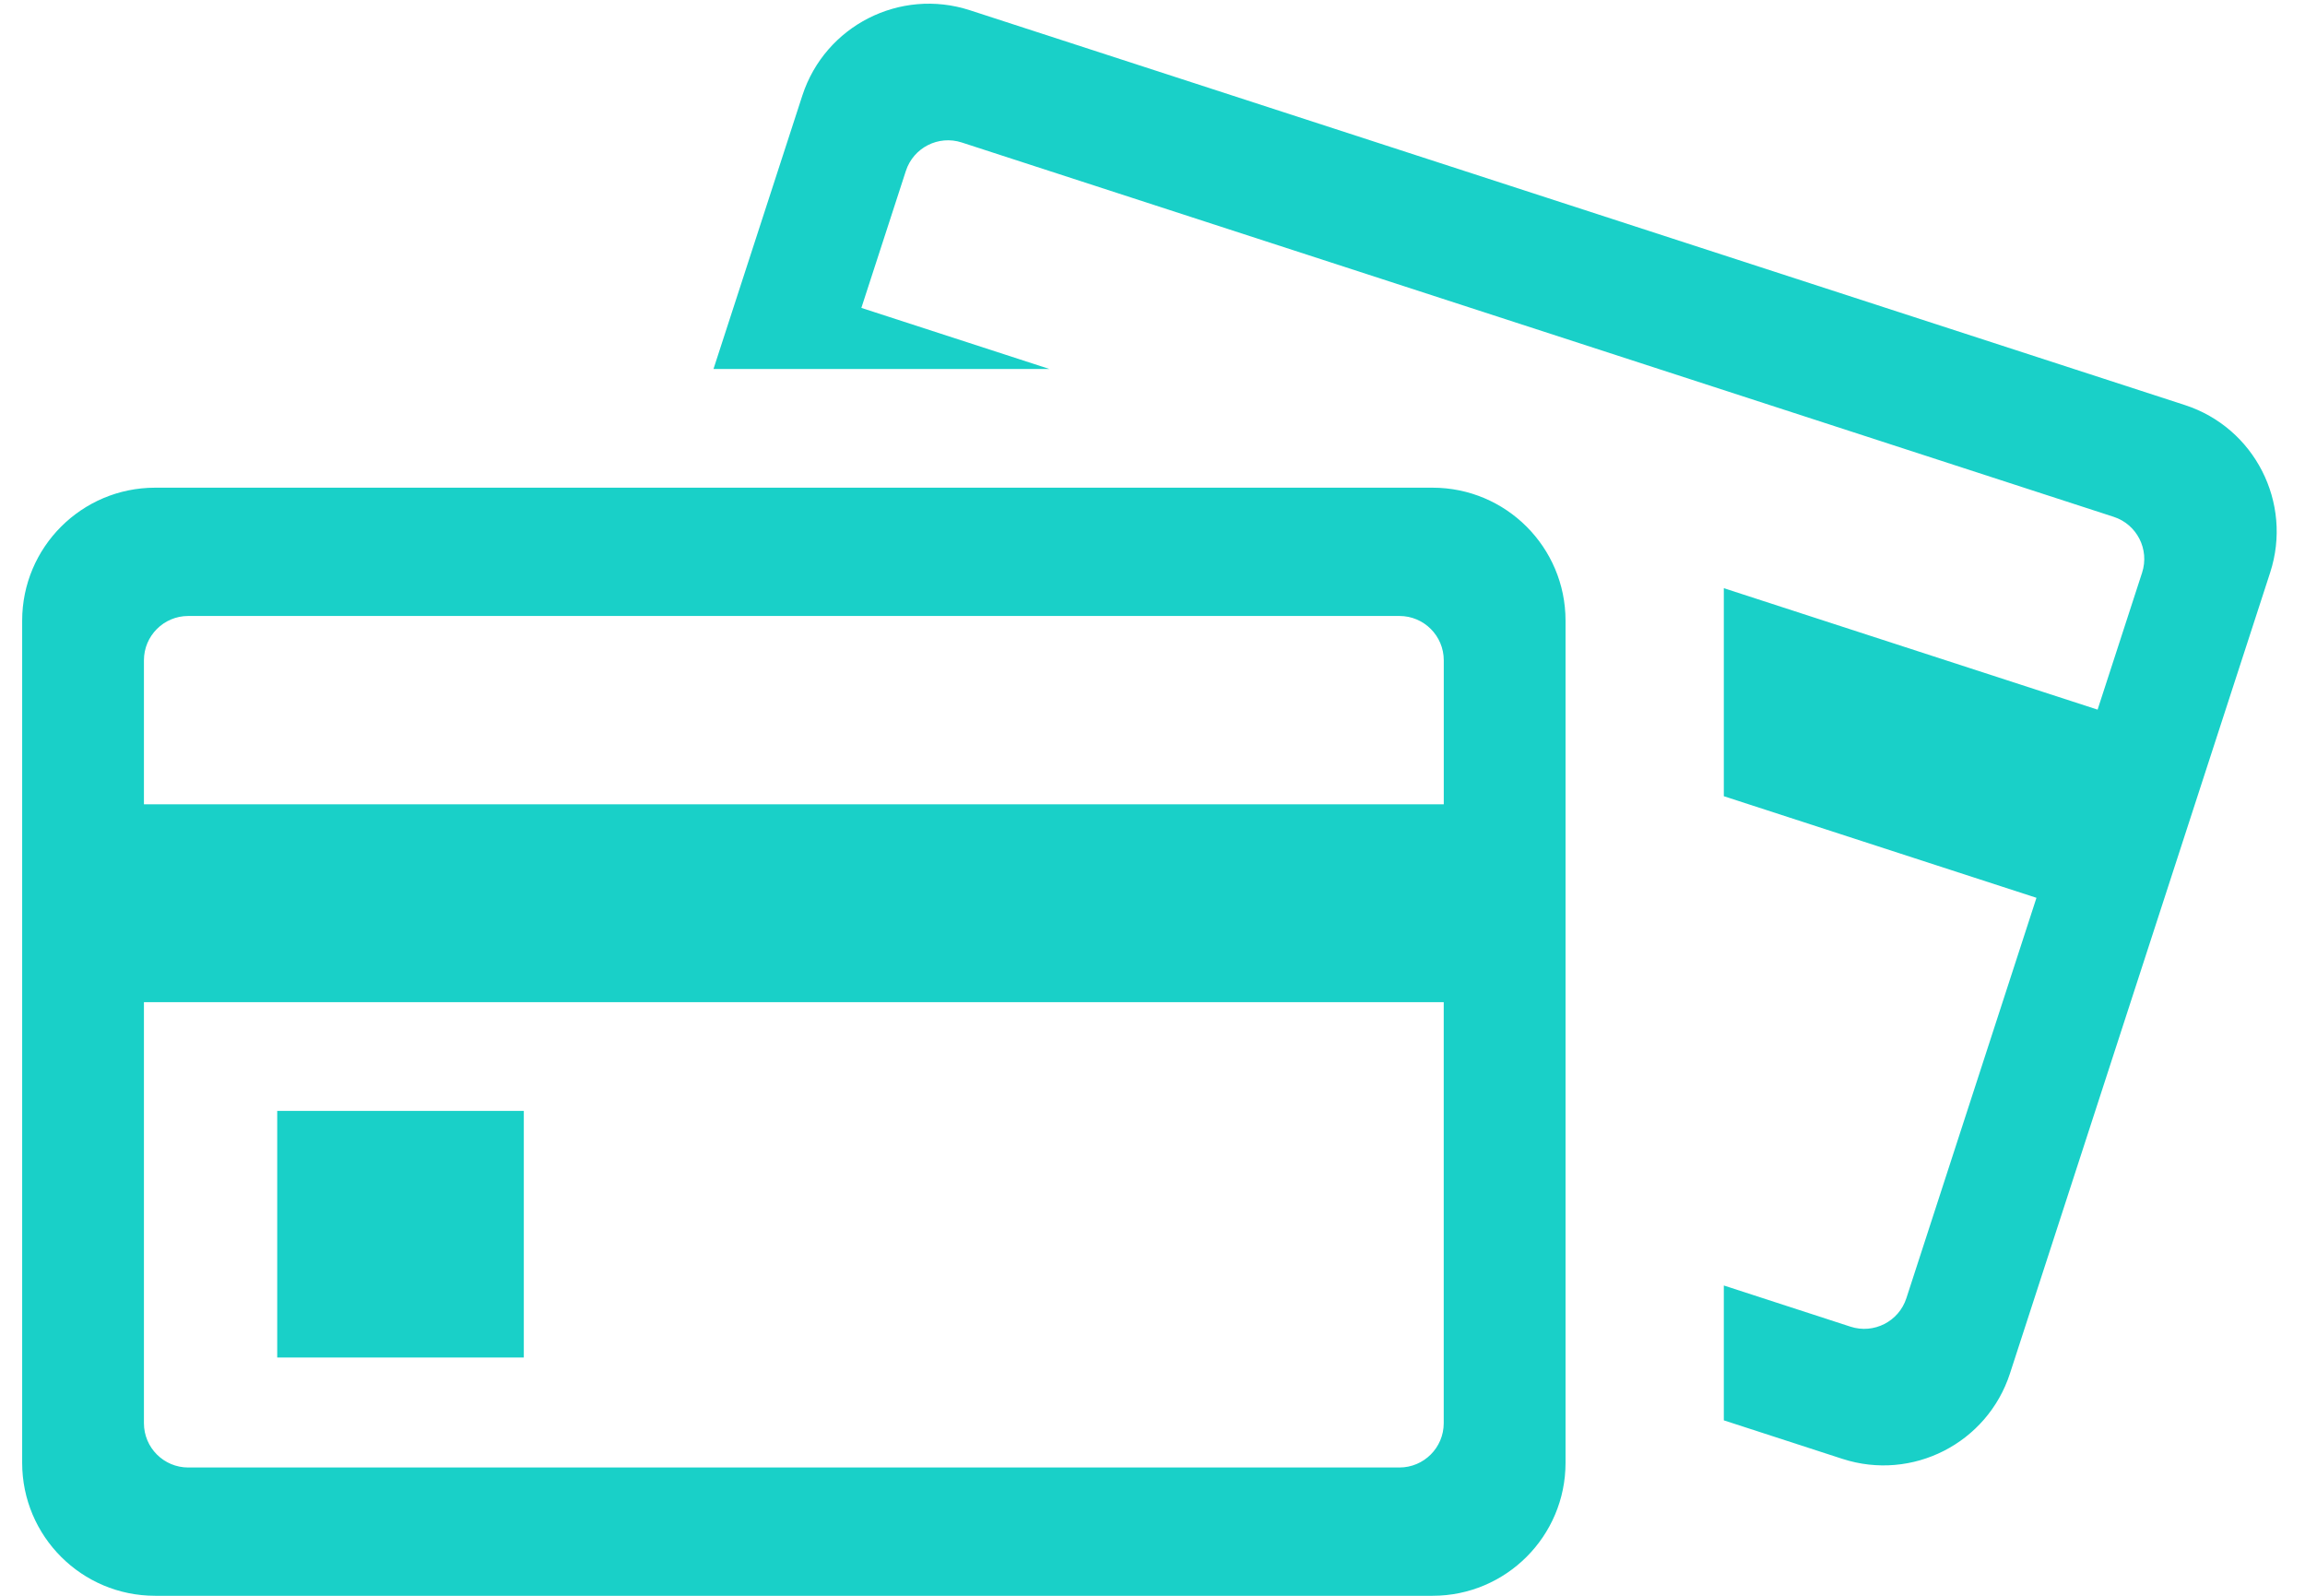
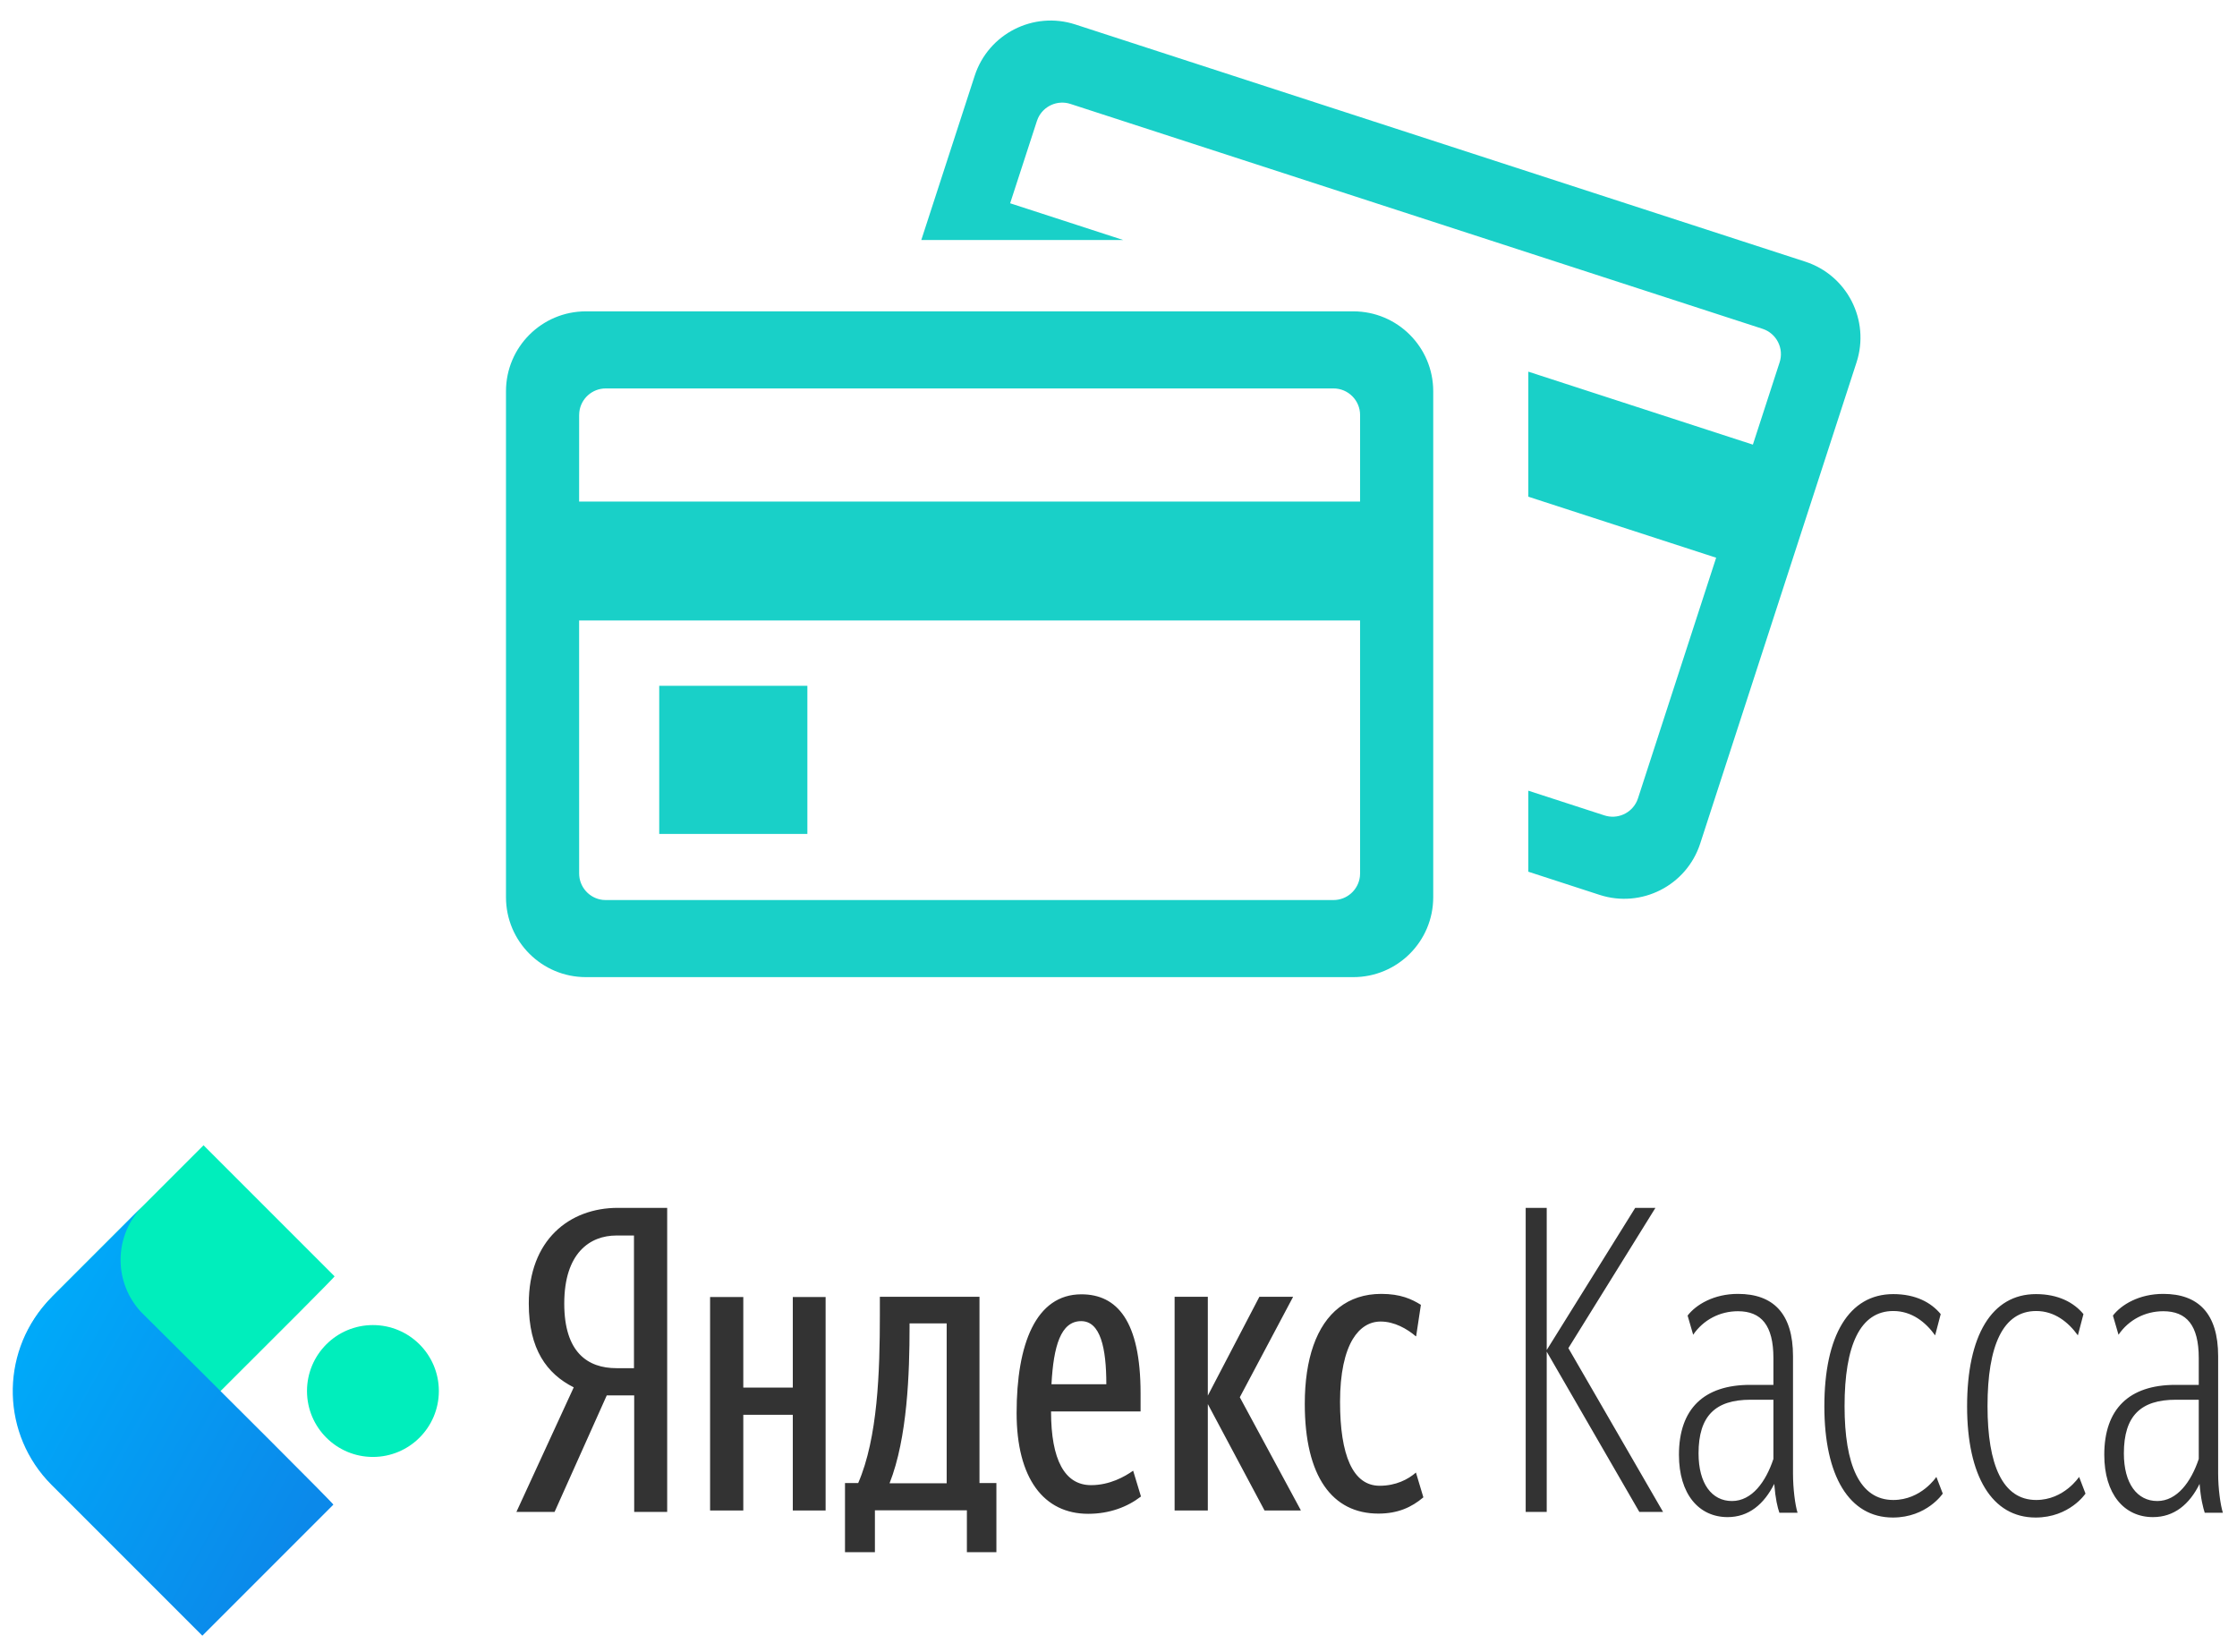
- <svg xmlns="http://www.w3.org/2000/svg" width="52" height="36" viewBox="0 0 52 36">
-   <path fill="#19D0C8" d="M32.571 18.144v-3.248a1 1 0 0 0-1-1H4.247a1 1 0 0 0-1 1v3.248H32.57zm0 4.464H3.247v9.498a1 1 0 0 0 1 1H31.57a1 1 0 0 0 1-1v-9.498zM3.5 11.002h28.818a3 3 0 0 1 3 3V33a3 3 0 0 1-3 3H3.5a3 3 0 0 1-3-3V14.002a3 3 0 0 1 3-3zm2.754 14.059h5.563v5.563H6.254V25.06zm17.42-16.737h-7.578L18.1 2.157A3 3 0 0 1 21.88.231l27.408 8.906a3 3 0 0 1 1.926 3.78l-5.87 18.068a3 3 0 0 1-3.78 1.926l-2.675-.869V29l2.858.929a1 1 0 0 0 1.26-.642l2.935-9.033-7.053-2.292v-4.693l8.432 2.74 1.004-3.09a1 1 0 0 0-.642-1.26L21.696 3.214a1 1 0 0 0-1.26.642l-1.004 3.09 4.242 1.378z" fill-rule="evenodd" />
+ <svg xmlns="http://www.w3.org/2000/svg" width="84" height="62" viewBox="0 0 84 62" fill="none">
+   <path fill-rule="evenodd" clip-rule="evenodd" d="M50.818 11.69C52.475 11.69 53.818 13.033 53.818 14.69V33.687C53.818 35.344 52.475 36.687 50.818 36.687H22C20.343 36.687 19 35.344 19 33.687V14.69C19 13.033 20.343 11.69 22 11.69H50.818ZM51.071 23.296H21.746L21.747 32.793C21.747 33.306 22.133 33.729 22.63 33.787L22.747 33.793H50.072C50.584 33.793 51.007 33.407 51.065 32.91L51.072 32.793L51.071 23.296ZM40.38 0.919L67.788 9.824C69.364 10.336 70.226 12.028 69.714 13.604L63.843 31.672C63.331 33.248 61.639 34.11 60.063 33.598L57.389 32.729V29.687L60.247 30.615C60.735 30.773 61.256 30.537 61.465 30.082L61.507 29.973L64.442 20.94L57.389 18.649V13.954L65.821 16.694L66.825 13.605C66.996 13.08 66.709 12.516 66.183 12.345L40.196 3.902C39.708 3.743 39.187 3.98 38.978 4.435L38.936 4.544L37.931 7.632L42.175 9.011H34.595L36.6 2.845C37.112 1.269 38.804 0.407 40.38 0.919ZM30.317 25.748V31.311H24.754V25.748H30.317ZM50.072 14.584H22.747C22.234 14.584 21.811 14.97 21.754 15.467L21.747 15.584L21.746 18.831H51.071L51.072 15.584C51.072 15.031 50.624 14.584 50.072 14.584Z" fill="#19D0C8" />
+   <path d="M14.003 54.702C15.37 54.702 16.479 53.594 16.479 52.227C16.479 50.859 15.37 49.751 14.003 49.751C12.636 49.751 11.528 50.859 11.528 52.227C11.528 53.594 12.636 54.702 14.003 54.702Z" fill="#00EEBC" />
+   <path d="M12.563 47.92L7.643 43L1.982 48.661C0.038 50.605 0.038 53.758 1.982 55.701L3.381 57.101C3.382 57.101 12.636 47.92 12.563 47.92Z" fill="#00EEBC" />
+   <path d="M5.59 49.551C5.544 49.505 5.498 49.46 5.453 49.415C5.451 49.413 5.449 49.411 5.448 49.409C5.398 49.36 5.349 49.312 5.302 49.264C5.301 49.263 5.3 49.262 5.299 49.262C4.821 48.749 4.528 48.06 4.528 47.304C4.528 46.511 4.85 45.794 5.369 45.274L1.982 48.661C1.912 48.731 1.846 48.802 1.781 48.874C1.775 48.881 1.768 48.889 1.762 48.896C1.76 48.897 1.76 48.898 1.759 48.899C1.753 48.905 1.748 48.911 1.742 48.917C1.743 48.917 1.743 48.917 1.743 48.917C-0.005 50.871 0.06 53.875 1.937 55.752L7.598 61.413L12.518 56.493C12.567 56.493 8.324 52.269 5.59 49.551Z" fill="url(#paint0_linear)" />
+   <path fill-rule="evenodd" clip-rule="evenodd" d="M19.856 48.944C19.856 46.551 21.382 45.35 23.202 45.35H25.053V56.767H23.814V52.391H22.784L20.824 56.767H19.391L21.544 52.089C20.53 51.578 19.856 50.656 19.856 48.944ZM23.148 46.388C22.156 46.388 21.188 47.039 21.188 48.944C21.188 50.78 22.071 51.369 23.148 51.369H23.806V46.388H23.148ZM29.77 52.097H27.911V48.697H26.664V56.713H27.911V53.119H29.77V56.713H31.002V48.697H29.77V52.097ZM32.225 55.683C32.961 53.987 33.039 51.5 33.039 49.37V48.689H36.78V55.683H37.415V58.278H36.307V56.705H32.853V58.278H31.73V55.683H32.225ZM34.154 49.835C34.154 51.524 34.077 53.987 33.403 55.691H35.548V49.688H34.154V49.835ZM42.55 55.218C42.233 55.443 41.667 55.761 40.97 55.761C39.979 55.761 39.467 54.808 39.467 52.995H42.829V52.314C42.829 49.595 41.946 48.596 40.606 48.596C38.894 48.596 38.174 50.47 38.174 53.05C38.174 55.513 39.196 56.837 40.862 56.837C41.659 56.837 42.333 56.581 42.844 56.187L42.55 55.218ZM40.598 49.603C41.319 49.603 41.543 50.602 41.543 51.973H39.483C39.56 50.54 39.831 49.603 40.598 49.603ZM48.847 56.705L46.555 52.461L46.555 52.461L48.553 48.697H48.549L48.553 48.689H47.29L45.354 52.399V48.697V48.689H44.107V48.697V56.705V56.713H45.354V56.705V52.717L47.484 56.713H48.84L48.835 56.705H48.847ZM53.177 50.168L53.171 50.163L53.169 50.176C52.836 49.889 52.356 49.618 51.845 49.618C51.428 49.618 51.065 49.837 50.797 50.278C50.497 50.779 50.319 51.562 50.319 52.631C50.319 54.637 50.799 55.784 51.806 55.784C52.418 55.784 52.875 55.544 53.169 55.288L53.448 56.218L53.44 56.224L53.44 56.225C53.007 56.589 52.495 56.829 51.76 56.829C50.032 56.829 48.995 55.443 48.995 52.709C48.995 51.027 49.43 49.753 50.283 49.092C50.708 48.76 51.237 48.58 51.868 48.58C52.588 48.58 53.007 48.774 53.355 48.991L53.177 50.168ZM62.449 56.767L58.893 50.617L62.162 45.35H61.403L58.08 50.687V45.35H57.29V56.767H58.08V50.749L61.558 56.767H62.449ZM67.328 50.919V55.327C67.328 55.884 67.406 56.504 67.499 56.798H66.817C66.747 56.597 66.67 56.287 66.623 55.714C66.236 56.481 65.663 56.961 64.873 56.961C63.788 56.961 63.045 56.093 63.045 54.622C63.045 52.895 63.982 51.996 65.717 51.996H66.592V50.989C66.592 49.758 66.135 49.231 65.26 49.231C64.579 49.231 63.959 49.556 63.579 50.114L63.37 49.394C63.688 48.983 64.354 48.58 65.26 48.58C66.585 48.58 67.328 49.316 67.328 50.919ZM65.035 56.357C65.787 56.357 66.306 55.636 66.592 54.777V52.554H65.733C64.416 52.554 63.781 53.158 63.781 54.568C63.781 55.699 64.276 56.357 65.035 56.357ZM72.951 56.078L72.711 55.451C72.711 55.451 72.146 56.318 71.093 56.318C69.83 56.318 69.264 55.001 69.264 52.794C69.264 50.517 69.846 49.223 71.093 49.223C71.79 49.223 72.308 49.642 72.665 50.137L72.874 49.339C72.518 48.906 71.937 48.588 71.093 48.588C69.427 48.588 68.505 50.145 68.505 52.802C68.505 55.427 69.443 56.977 71.077 56.977C72.355 56.977 72.951 56.078 72.951 56.078ZM78.071 55.451L78.311 56.078C78.311 56.078 77.715 56.977 76.437 56.977C74.803 56.977 73.865 55.427 73.865 52.802C73.865 50.145 74.787 48.588 76.452 48.588C77.289 48.588 77.878 48.906 78.234 49.339L78.025 50.137C77.668 49.642 77.15 49.223 76.46 49.223C75.213 49.223 74.632 50.517 74.632 52.794C74.632 55.001 75.198 56.318 76.46 56.318C77.506 56.318 78.071 55.451 78.071 55.451ZM83.292 55.327V50.919C83.292 49.316 82.548 48.58 81.231 48.58C80.325 48.58 79.659 48.983 79.341 49.394L79.551 50.114C79.93 49.556 80.55 49.231 81.231 49.231C82.107 49.231 82.564 49.758 82.564 50.989V51.996H81.688C79.953 51.996 79.016 52.895 79.016 54.622C79.016 56.093 79.76 56.961 80.844 56.961C81.642 56.961 82.215 56.481 82.595 55.714C82.641 56.287 82.726 56.597 82.788 56.798H83.47C83.377 56.504 83.292 55.884 83.292 55.327ZM82.564 54.777C82.277 55.636 81.75 56.357 81.007 56.357C80.248 56.357 79.752 55.699 79.752 54.568C79.752 53.158 80.387 52.554 81.704 52.554H82.564V54.777Z" fill="#333333" />
+   <defs>
+     <linearGradient id="paint0_linear" x1="-1.469" y1="54.928" x2="9.395" y2="60.974" gradientUnits="userSpaceOnUse">
+       <stop stop-color="#00A9F9" />
+       <stop offset="0.99" stop-color="#0B89EA" />
+     </linearGradient>
+   </defs>
</svg>
